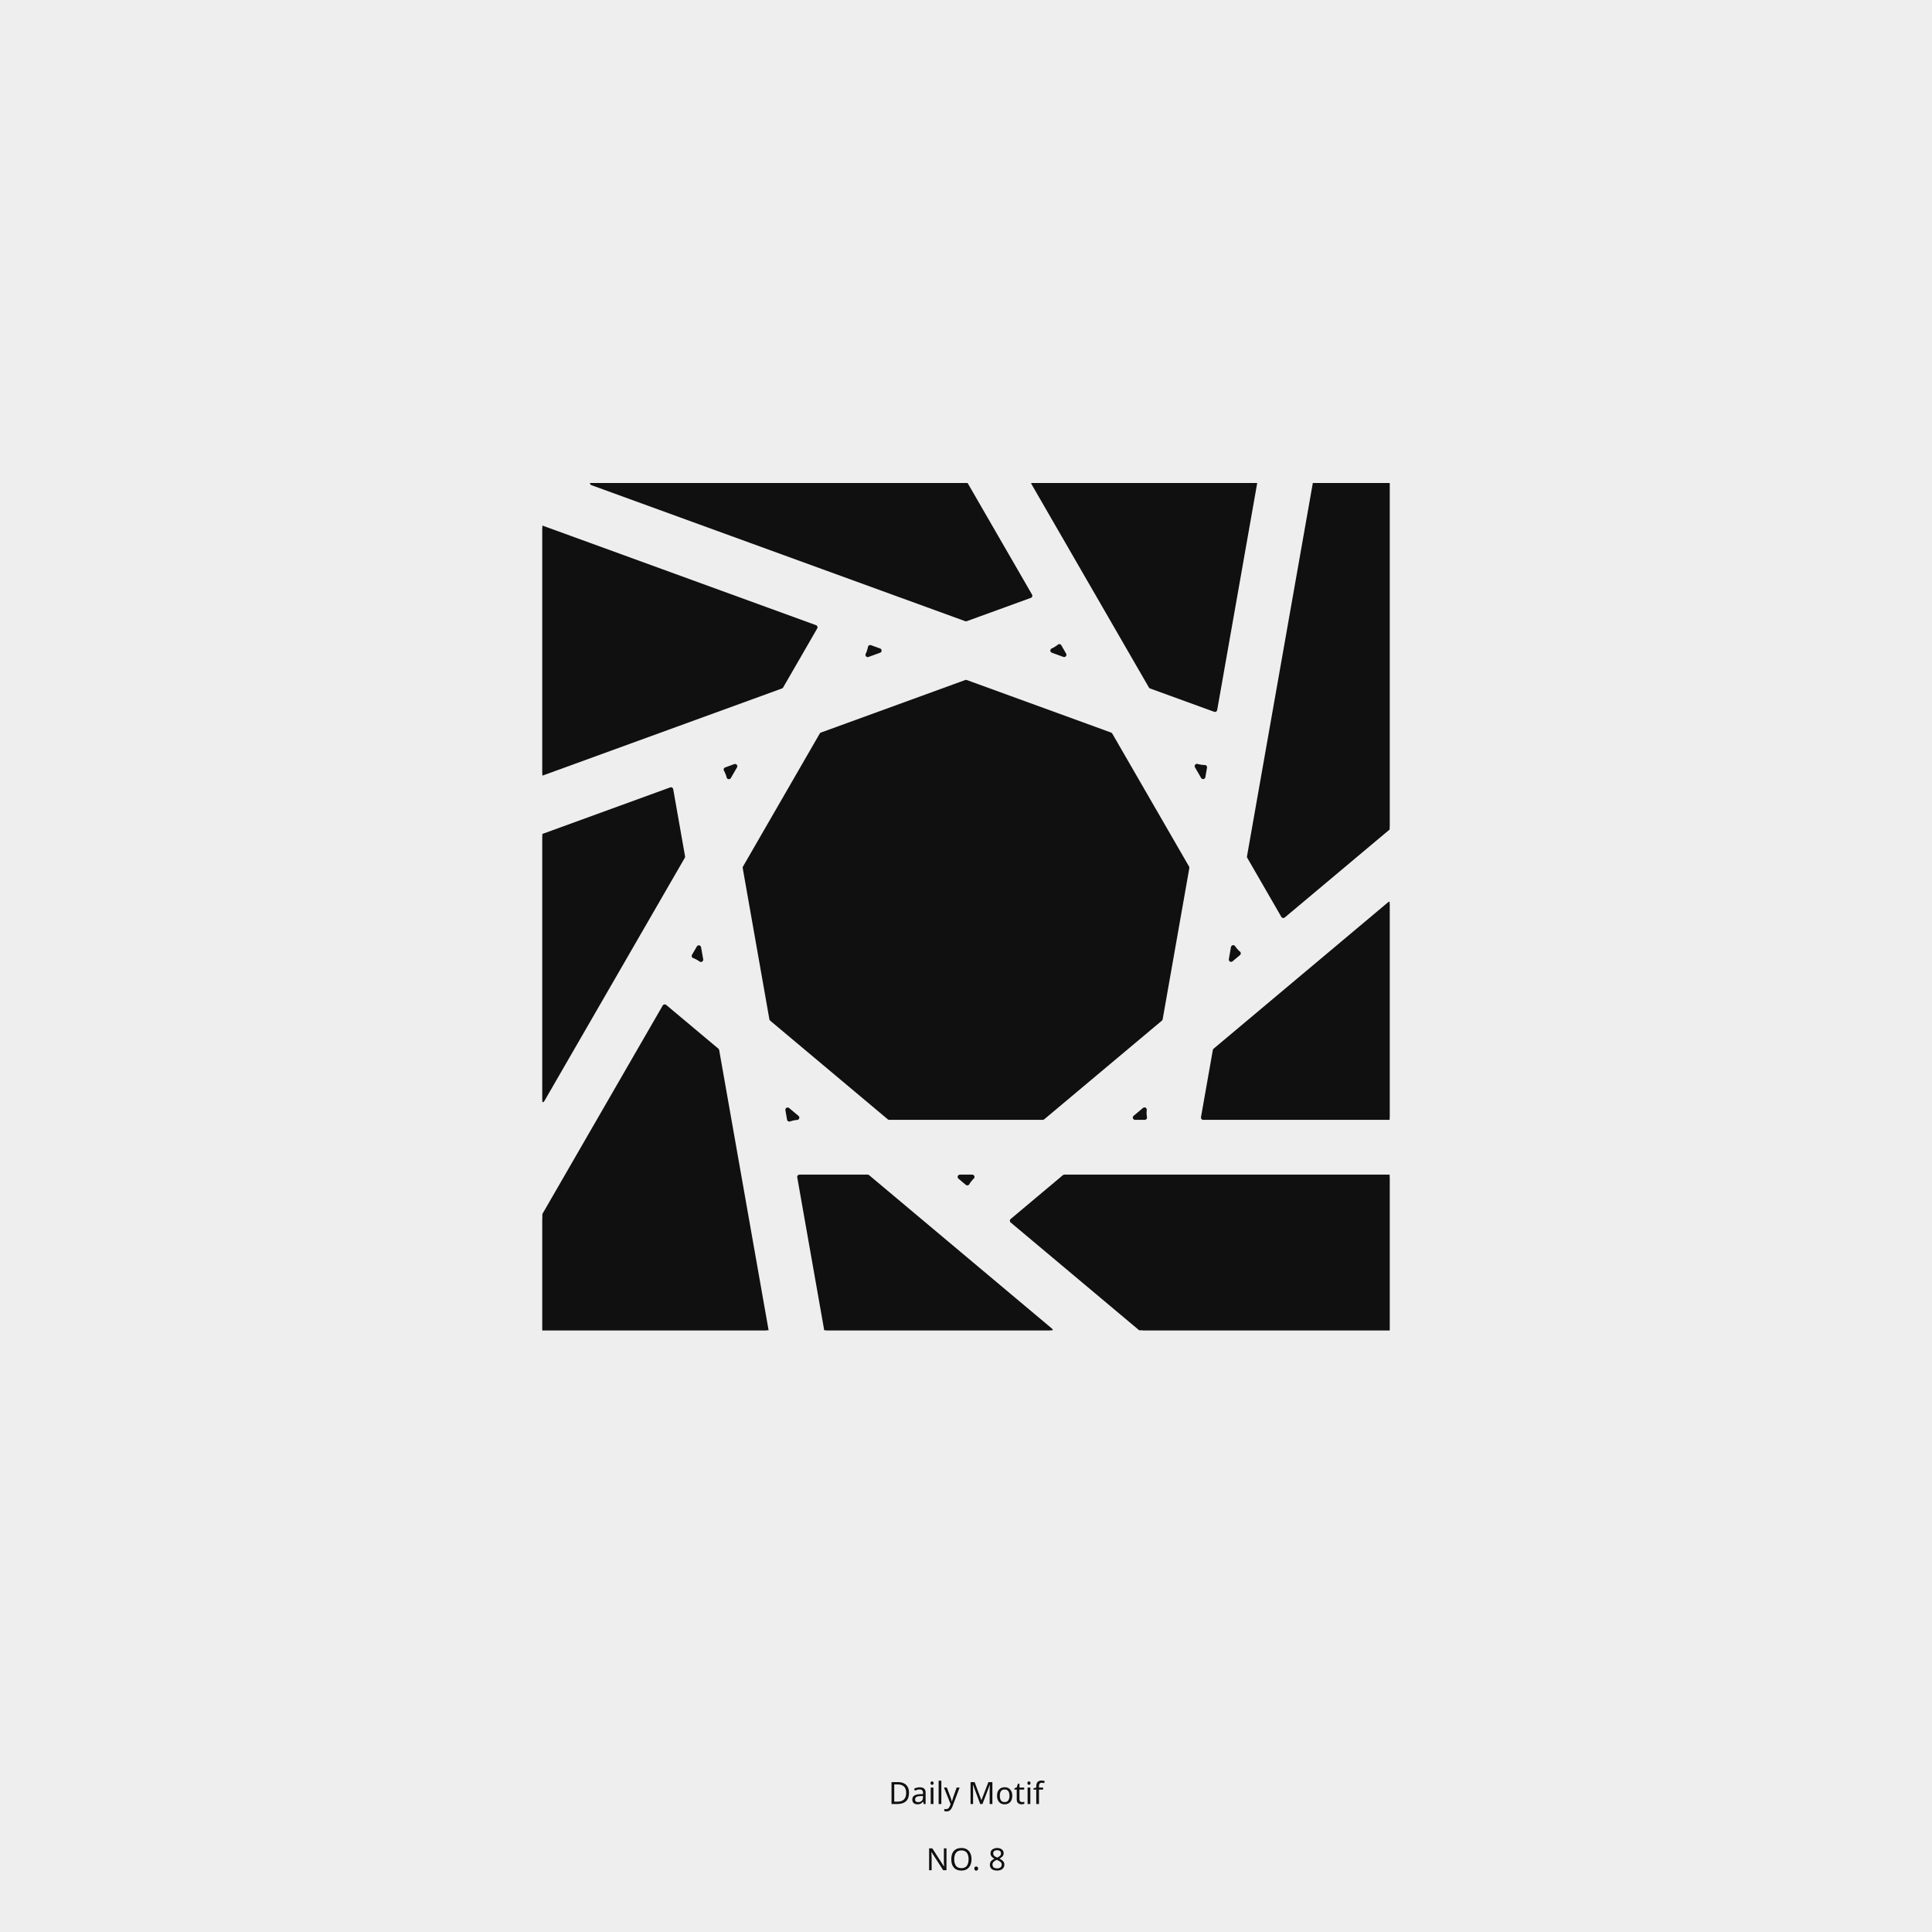
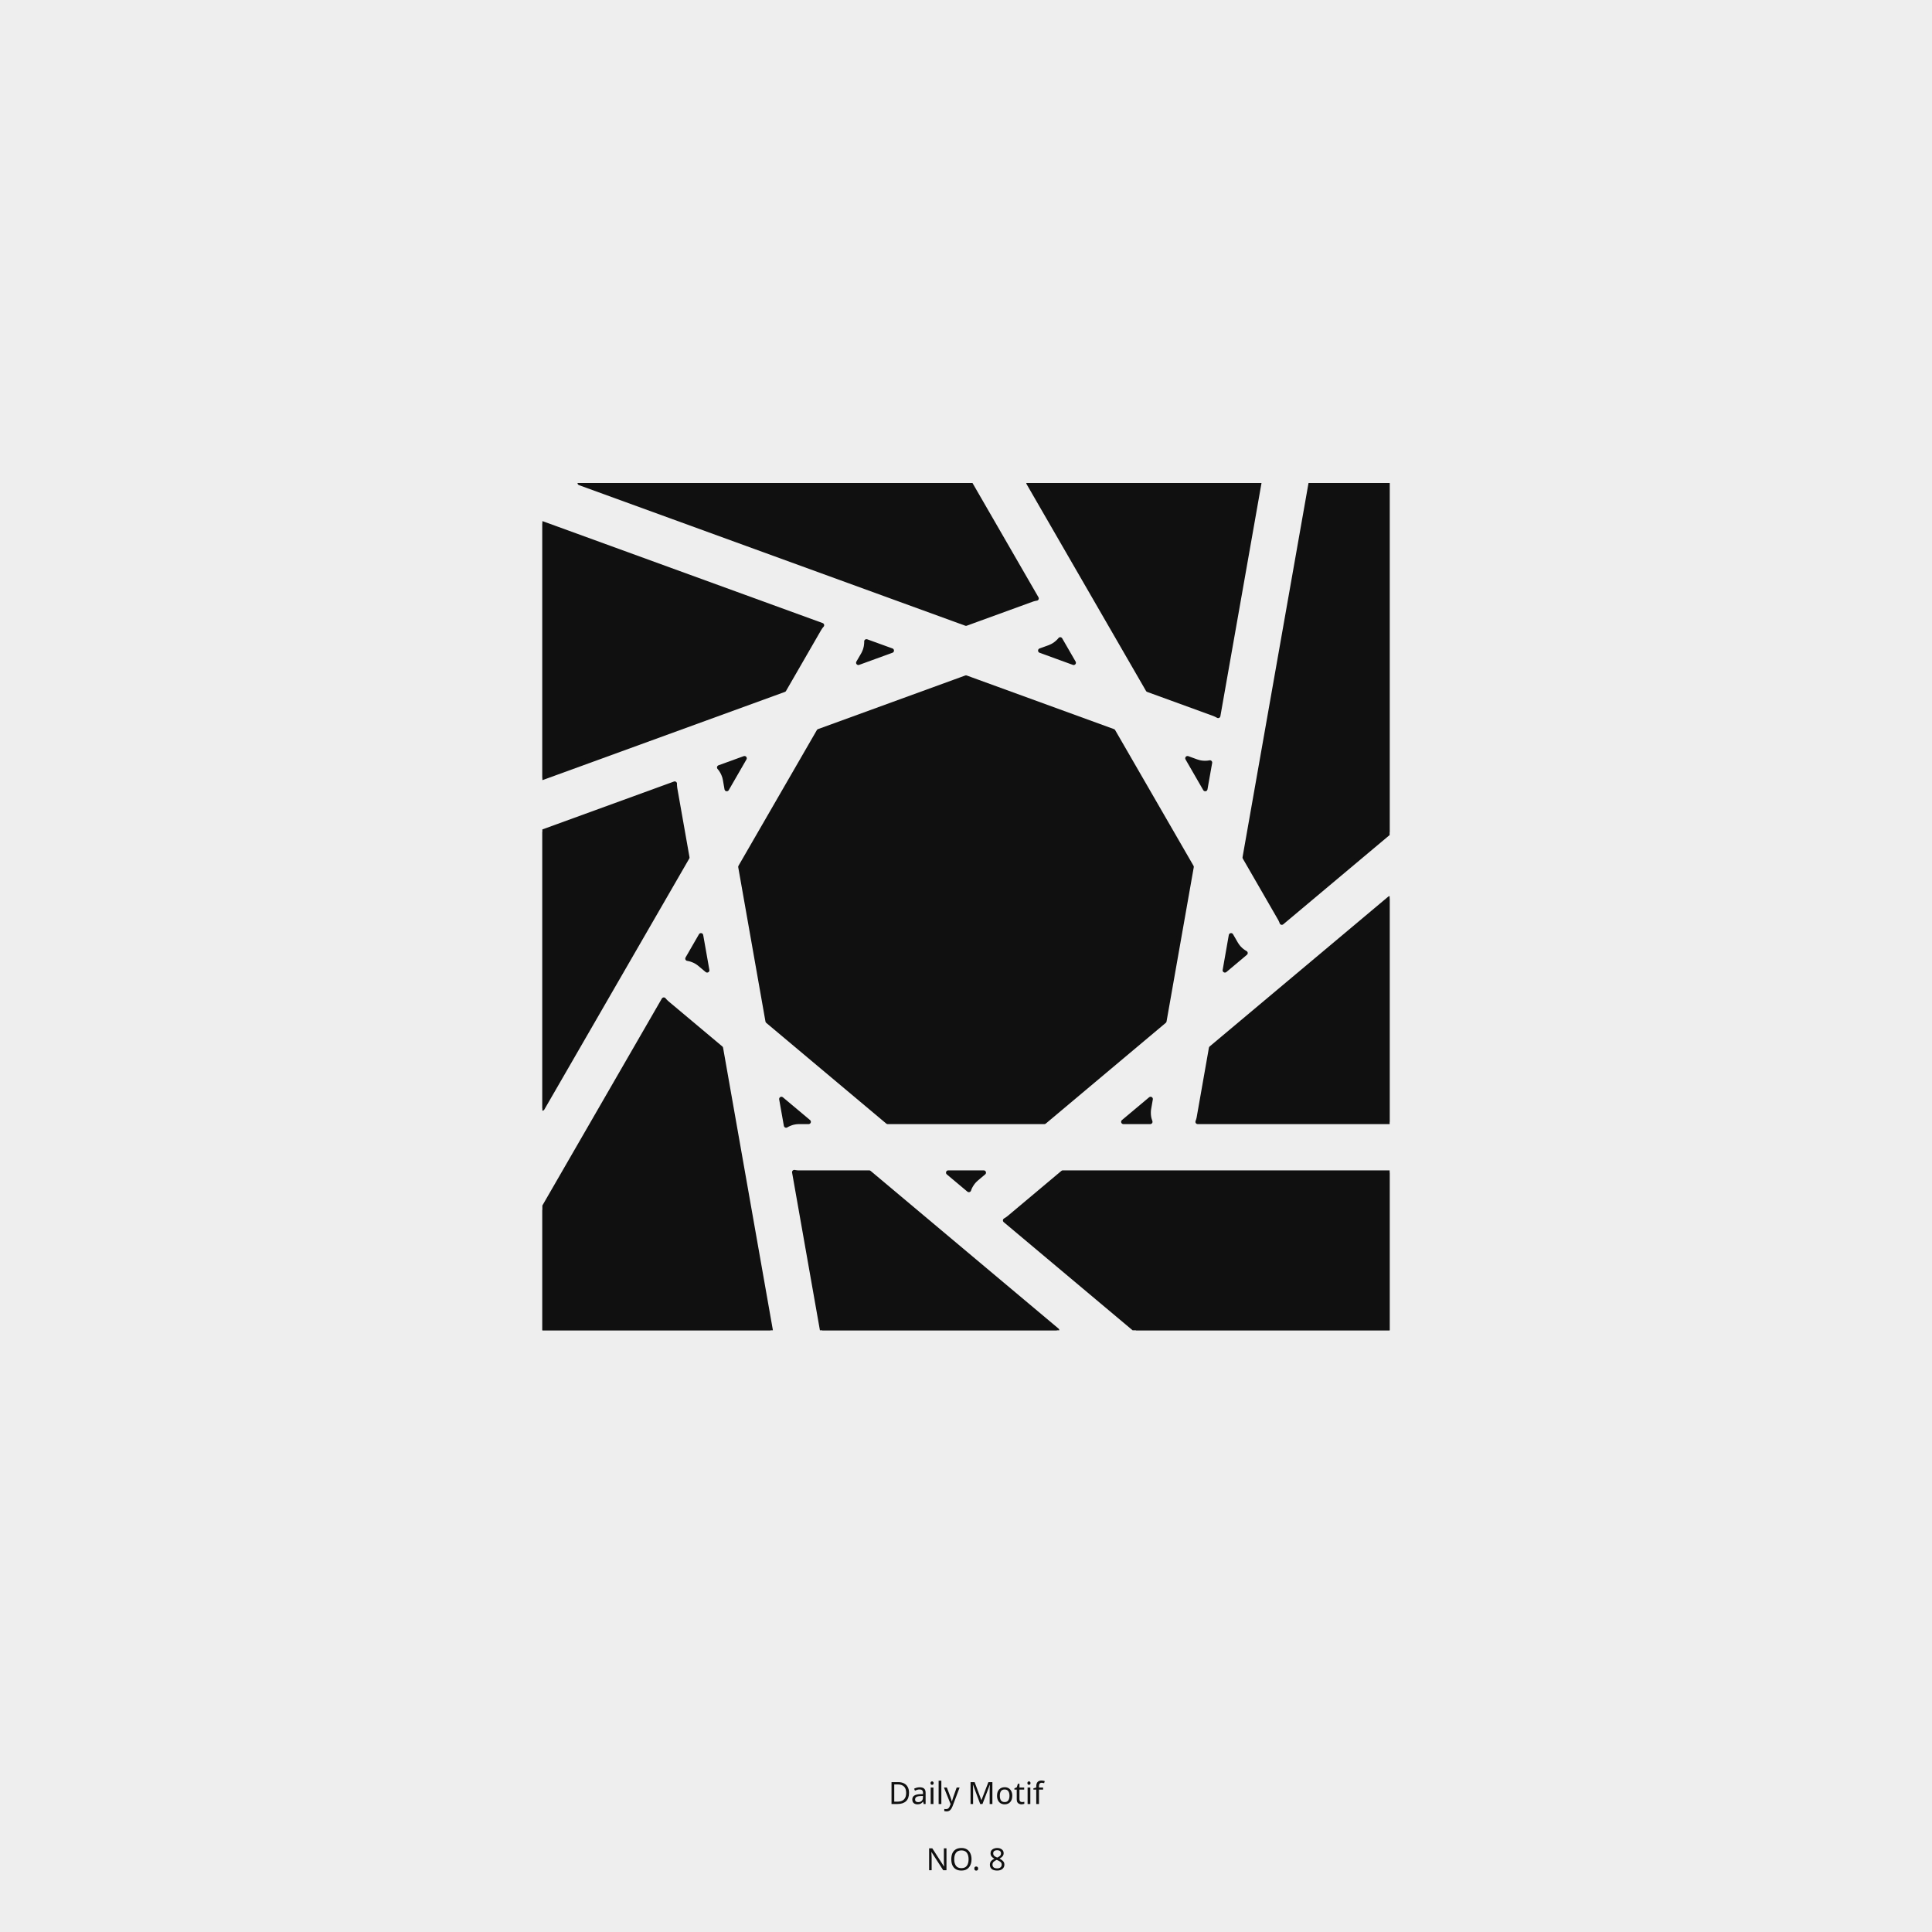
<svg xmlns="http://www.w3.org/2000/svg" class="svglite" width="453.54pt" height="453.54pt" viewBox="0 0 453.54 453.54">
  <defs>
    <style type="text/css">
    .svglite line, .svglite polyline, .svglite polygon, .svglite path, .svglite rect, .svglite circle {
      fill: none;
      stroke: #000000;
      stroke-linecap: round;
      stroke-linejoin: round;
      stroke-miterlimit: 10.00;
    }
  </style>
  </defs>
  <rect width="100%" height="100%" style="stroke: none; fill: #EEEEEE;" />
  <defs>
    <clipPath id="cpMC4wMHw0NTMuNTR8MC4wMHw0NTMuNTQ=">
      <rect x="0.00" y="0.00" width="453.54" height="453.54" />
    </clipPath>
  </defs>
  <g clip-path="url(#cpMC4wMHw0NTMuNTR8MC4wMHw0NTMuNTQ=)">
</g>
  <defs>
    <clipPath id="cpMTMuOTN8NDM5LjYxfDAuMDB8NDUzLjU0">
      <rect x="13.93" y="0.00" width="425.67" height="453.54" />
    </clipPath>
  </defs>
  <g clip-path="url(#cpMTMuOTN8NDM5LjYxfDAuMDB8NDUzLjU0)">
    <rect x="13.93" y="0.00" width="425.67" height="453.54" style="stroke-width: 2.13; stroke: #EEEEEE; fill: #EEEEEE;" />
  </g>
  <g clip-path="url(#cpMC4wMHw0NTMuNTR8MC4wMHw0NTMuNTQ=)">
</g>
  <defs>
    <clipPath id="cpMTI3LjMyfDMyNi4yMnwxMTMuMzl8MzEyLjI5">
      <rect x="127.32" y="113.39" width="198.90" height="198.90" />
    </clipPath>
  </defs>
  <g clip-path="url(#cpMTI3LjMyfDMyNi4yMnwxMTMuMzl8MzEyLjI5)">
    <rect x="127.32" y="113.39" width="198.90" height="198.90" style="stroke-width: 0.75; stroke: #EEEEEE; fill: #EEEEEE;" />
-     <path d="M 246.60 312.29 L 194.03 312.29 L 187.68 276.28 L 203.68 276.28 L 246.60 312.29 Z" style="fill-rule: evenodd; fill: #101010; stroke-width: 1.07; stroke: #101010; stroke-linecap: butt;" />
-     <path d="M 179.89 312.29 L 127.32 312.29 L 127.32 286.06 L 156.04 236.31 L 168.30 246.59 L 179.89 312.29 Z" style="fill-rule: evenodd; fill: #101010; stroke-width: 1.07; stroke: #101010; stroke-linecap: butt;" />
-     <path d="M 184.90 260.52 L 187.11 262.37 L 186.88 262.39 L 186.52 262.44 L 186.16 262.51 L 185.81 262.59 L 185.46 262.70 L 185.29 262.75 L 184.90 260.52 Z" style="fill-rule: evenodd; fill: #101010; stroke-width: 1.07; stroke: #101010; stroke-linecap: butt;" />
-     <path d="M 127.32 258.21 L 127.32 196.34 L 157.51 185.35 L 160.29 201.11 L 127.32 258.21 Z" style="fill-rule: evenodd; fill: #101010; stroke-width: 1.07; stroke: #101010; stroke-linecap: butt;" />
-     <path d="M 170.41 180.66 L 172.55 179.88 L 171.10 182.38 L 171.04 182.16 L 170.93 181.81 L 170.80 181.47 L 170.66 181.14 L 170.50 180.81 L 170.41 180.66 Z" style="fill-rule: evenodd; fill: #101010; stroke-width: 1.07; stroke: #101010; stroke-linecap: butt;" />
-     <path d="M 192.90 172.47 L 226.77 160.14 L 260.64 172.47 L 278.67 203.69 L 272.41 239.19 L 244.79 262.35 L 208.75 262.35 L 181.14 239.19 L 174.88 203.69 L 192.90 172.47 Z" style="fill-rule: evenodd; fill: #101010; stroke-width: 1.07; stroke: #101010; stroke-linecap: butt;" />
-     <path d="M 164.55 225.29 L 164.36 225.16 L 164.05 224.96 L 163.74 224.78 L 163.41 224.62 L 163.08 224.47 L 162.91 224.41 L 164.05 222.45 L 164.55 225.29 Z" style="fill-rule: evenodd; fill: #101010; stroke-width: 1.07; stroke: #101010; stroke-linecap: butt;" />
-     <path d="M 127.32 181.52 L 127.32 123.94 L 191.38 147.26 L 183.38 161.12 L 127.32 181.52 Z" style="fill-rule: evenodd; fill: #101010; stroke-width: 1.07; stroke: #101010; stroke-linecap: butt;" />
-     <path d="M 204.28 151.96 L 206.42 152.73 L 203.70 153.72 L 203.80 153.51 L 203.94 153.18 L 204.06 152.83 L 204.16 152.48 L 204.25 152.13 L 204.28 151.96 Z" style="fill-rule: evenodd; fill: #101010; stroke-width: 1.07; stroke: #101010; stroke-linecap: butt;" />
-     <path d="M 139.02 113.39 L 148.21 113.39 L 226.53 113.39 L 241.81 139.85 L 226.77 145.32 L 139.02 113.39 Z" style="fill-rule: evenodd; fill: #101010; stroke-width: 1.07; stroke: #101010; stroke-linecap: butt;" />
-     <path d="M 248.68 151.74 L 249.81 153.71 L 247.10 152.72 L 247.31 152.63 L 247.63 152.46 L 247.94 152.27 L 248.25 152.07 L 248.54 151.86 L 248.68 151.74 Z" style="fill-rule: evenodd; fill: #101010; stroke-width: 1.07; stroke: #101010; stroke-linecap: butt;" />
-     <path d="M 242.61 113.39 L 294.59 113.39 L 285.21 166.59 L 270.17 161.12 L 242.61 113.39 Z" style="fill-rule: evenodd; fill: #101010; stroke-width: 1.07; stroke: #101010; stroke-linecap: butt;" />
-     <path d="M 282.82 180.12 L 282.43 182.36 L 280.98 179.85 L 281.21 179.91 L 281.56 179.99 L 281.92 180.05 L 282.28 180.09 L 282.65 180.12 L 282.82 180.12 Z" style="fill-rule: evenodd; fill: #101010; stroke-width: 1.07; stroke: #101010; stroke-linecap: butt;" />
-     <path d="M 308.73 113.39 L 326.22 113.39 L 326.22 194.03 L 301.26 214.97 L 293.26 201.11 L 308.73 113.39 Z" style="fill-rule: evenodd; fill: #101010; stroke-width: 1.07; stroke: #101010; stroke-linecap: butt;" />
-     <path d="M 290.74 223.80 L 289.00 225.26 L 289.50 222.41 L 289.63 222.61 L 289.86 222.89 L 290.09 223.17 L 290.34 223.44 L 290.61 223.69 L 290.74 223.80 Z" style="fill-rule: evenodd; fill: #101010; stroke-width: 1.07; stroke: #101010; stroke-linecap: butt;" />
-     <path d="M 326.22 212.20 L 326.22 262.35 L 282.46 262.35 L 285.24 246.59 L 326.22 212.20 Z" style="fill-rule: evenodd; fill: #101010; stroke-width: 1.07; stroke: #101010; stroke-linecap: butt;" />
-     <path d="M 268.73 262.35 L 266.46 262.35 L 268.67 260.50 L 268.65 260.73 L 268.63 261.09 L 268.63 261.46 L 268.66 261.82 L 268.70 262.18 L 268.73 262.35 Z" style="fill-rule: evenodd; fill: #101010; stroke-width: 1.07; stroke: #101010; stroke-linecap: butt;" />
-     <path d="M 326.22 276.28 L 326.22 312.29 L 268.26 312.29 L 237.60 286.57 L 249.86 276.28 L 326.22 276.28 Z" style="fill-rule: evenodd; fill: #101010; stroke-width: 1.07; stroke: #101010; stroke-linecap: butt;" />
-     <path d="M 227.08 277.74 L 225.34 276.28 L 228.23 276.28 L 228.07 276.44 L 227.82 276.71 L 227.59 276.99 L 227.37 277.28 L 227.17 277.59 L 227.08 277.74 Z" style="fill-rule: evenodd; fill: #101010; stroke-width: 1.07; stroke: #101010; stroke-linecap: butt;" />
+     <path d="M 248.14 312.29 L 193.02 312.29 L 186.47 275.17 L 186.68 275.21 L 186.99 275.25 L 187.30 275.28 L 187.61 275.28 L 204.04 275.28 L 248.14 312.29 Z" style="fill-rule: evenodd; fill: #101010; stroke-width: 1.07; stroke: #101010; stroke-linecap: butt;" />
+     <path d="M 180.90 312.29 L 127.32 312.29 L 127.32 284.07 L 155.83 234.68 L 155.96 234.84 L 156.17 235.07 L 156.40 235.29 L 156.63 235.50 L 169.22 246.06 L 180.90 312.29 Z" style="fill-rule: evenodd; fill: #101010; stroke-width: 1.07; stroke: #101010; stroke-linecap: butt;" />
+     <path d="M 183.44 258.00 L 189.82 263.35 L 187.61 263.35 L 187.30 263.36 L 186.99 263.38 L 186.68 263.42 L 186.37 263.48 L 186.06 263.55 L 185.77 263.64 L 185.47 263.75 L 185.18 263.87 L 184.90 264.00 L 184.63 264.15 L 184.54 264.20 L 183.44 258.00 Z" style="fill-rule: evenodd; fill: #101010; stroke-width: 1.07; stroke: #101010; stroke-linecap: butt;" />
+     <path d="M 127.32 260.20 L 127.32 195.28 L 158.39 183.97 L 158.38 184.18 L 158.40 184.49 L 158.43 184.80 L 158.47 185.11 L 161.33 201.30 L 127.32 260.20 Z" style="fill-rule: evenodd; fill: #101010; stroke-width: 1.07; stroke: #101010; stroke-linecap: butt;" />
+     <path d="M 168.85 180.16 L 174.77 178.01 L 170.61 185.22 L 170.23 183.04 L 170.16 182.73 L 170.09 182.43 L 169.99 182.13 L 169.88 181.84 L 169.76 181.56 L 169.62 181.28 L 169.46 181.00 L 169.30 180.74 L 169.12 180.49 L 168.92 180.24 L 168.85 180.16 Z" style="fill-rule: evenodd; fill: #101010; stroke-width: 1.07; stroke: #101010; stroke-linecap: butt;" />
+     <path d="M 192.22 171.66 L 226.77 159.08 L 261.32 171.66 L 279.71 203.50 L 273.32 239.71 L 245.16 263.35 L 208.39 263.35 L 180.22 239.71 L 173.83 203.50 L 192.22 171.66 Z" style="fill-rule: evenodd; fill: #101010; stroke-width: 1.07; stroke: #101010; stroke-linecap: butt;" />
+     <path d="M 166.00 227.78 L 164.30 226.36 L 164.06 226.16 L 163.80 225.98 L 163.54 225.81 L 163.27 225.66 L 162.99 225.52 L 162.70 225.40 L 162.41 225.29 L 162.11 225.19 L 161.81 225.12 L 161.50 225.05 L 161.40 225.04 L 164.55 219.58 L 166.00 227.78 Z" style="fill-rule: evenodd; fill: #101010; stroke-width: 1.07; stroke: #101010; stroke-linecap: butt;" />
+     <path d="M 127.32 182.58 L 127.32 122.89 L 192.94 146.77 L 192.80 146.93 L 192.61 147.17 L 192.44 147.43 L 192.27 147.70 L 184.06 161.93 L 127.32 182.58 Z" style="fill-rule: evenodd; fill: #101010; stroke-width: 1.07; stroke: #101010; stroke-linecap: butt;" />
+     <path d="M 203.40 150.58 L 209.33 152.73 L 201.50 155.58 L 202.61 153.67 L 202.76 153.39 L 202.89 153.11 L 203.01 152.82 L 203.12 152.53 L 203.20 152.23 L 203.28 151.92 L 203.33 151.62 L 203.37 151.31 L 203.40 150.99 L 203.41 150.68 L 203.40 150.58 Z" style="fill-rule: evenodd; fill: #101010; stroke-width: 1.07; stroke: #101010; stroke-linecap: butt;" />
+     <path d="M 136.11 113.39 L 143.61 113.39 L 227.68 113.39 L 243.32 140.48 L 243.12 140.51 L 242.81 140.58 L 242.51 140.66 L 242.21 140.76 L 226.77 146.38 L 136.11 113.39 Z" style="fill-rule: evenodd; fill: #101010; stroke-width: 1.07; stroke: #101010; stroke-linecap: butt;" />
+     <path d="M 248.89 150.12 L 252.04 155.58 L 244.22 152.73 L 246.30 151.98 L 246.59 151.86 L 246.87 151.73 L 247.15 151.59 L 247.42 151.43 L 247.68 151.26 L 247.93 151.07 L 248.17 150.87 L 248.40 150.66 L 248.62 150.44 L 248.83 150.21 L 248.89 150.12 Z" style="fill-rule: evenodd; fill: #101010; stroke-width: 1.07; stroke: #101010; stroke-linecap: butt;" />
+     <path d="M 241.46 113.39 L 295.60 113.39 L 285.96 168.04 L 285.78 167.94 L 285.51 167.80 L 285.22 167.67 L 284.93 167.55 L 269.49 161.93 L 241.46 113.39 Z" style="fill-rule: evenodd; fill: #101010; stroke-width: 1.07; stroke: #101010; stroke-linecap: butt;" />
+     <path d="M 284.03 179.01 L 282.93 185.22 L 278.77 178.01 L 280.85 178.77 L 281.14 178.86 L 281.45 178.95 L 281.75 179.02 L 282.06 179.07 L 282.37 179.10 L 282.68 179.12 L 282.99 179.12 L 283.31 179.11 L 283.62 179.08 L 283.93 179.03 L 284.03 179.01 Z" style="fill-rule: evenodd; fill: #101010; stroke-width: 1.07; stroke: #101010; stroke-linecap: butt;" />
+     <path d="M 307.72 113.39 L 326.22 113.39 L 326.22 195.33 L 300.91 216.57 L 300.84 216.37 L 300.72 216.09 L 300.58 215.80 L 300.43 215.53 L 292.22 201.30 L 307.72 113.39 Z" style="fill-rule: evenodd; fill: #101010; stroke-width: 1.07; stroke: #101010; stroke-linecap: butt;" />
+     <path d="M 292.37 223.73 L 287.55 227.78 L 288.99 219.58 L 290.10 221.50 L 290.26 221.76 L 290.44 222.02 L 290.63 222.27 L 290.83 222.51 L 291.05 222.73 L 291.27 222.95 L 291.51 223.15 L 291.76 223.34 L 292.02 223.52 L 292.28 223.68 L 292.37 223.73 Z" style="fill-rule: evenodd; fill: #101010; stroke-width: 1.07; stroke: #101010; stroke-linecap: butt;" />
+     <path d="M 326.22 210.91 L 326.22 263.35 L 281.16 263.35 L 281.23 263.16 L 281.33 262.86 L 281.41 262.55 L 281.47 262.25 L 284.32 246.06 L 326.22 210.91 Z" style="fill-rule: evenodd; fill: #101010; stroke-width: 1.07; stroke: #101010; stroke-linecap: butt;" />
+     <path d="M 270.02 263.35 L 263.72 263.35 L 270.10 258.00 L 269.72 260.18 L 269.67 260.49 L 269.64 260.80 L 269.63 261.11 L 269.63 261.42 L 269.65 261.73 L 269.68 262.04 L 269.73 262.35 L 269.80 262.66 L 269.89 262.96 L 269.99 263.25 L 270.02 263.35 Z" style="fill-rule: evenodd; fill: #101010; stroke-width: 1.07; stroke: #101010; stroke-linecap: butt;" />
+     <path d="M 326.22 275.28 L 326.22 312.29 L 266.71 312.29 L 235.97 286.49 L 236.15 286.39 L 236.41 286.22 L 236.67 286.04 L 236.91 285.85 L 249.50 275.28 L 326.22 275.28 Z" style="fill-rule: evenodd; fill: #101010; stroke-width: 1.07; stroke: #101010; stroke-linecap: butt;" />
+     <path d="M 227.44 279.33 L 222.61 275.28 L 230.93 275.28 L 229.24 276.70 L 229.01 276.91 L 228.78 277.13 L 228.57 277.36 L 228.37 277.60 L 228.19 277.85 L 228.02 278.11 L 227.86 278.38 L 227.71 278.66 L 227.58 278.94 L 227.47 279.24 L 227.44 279.33 Z" style="fill-rule: evenodd; fill: #101010; stroke-width: 1.07; stroke: #101010; stroke-linecap: butt;" />
  </g>
  <g clip-path="url(#cpMC4wMHw0NTMuNTR8MC4wMHw0NTMuNTQ=)">
    <text x="226.77" y="423.49" text-anchor="middle" style="font-size: 7.20px; font-weight: 500; fill: #101010; font-family: Virtuous Slab;" textLength="42.54px" lengthAdjust="spacingAndGlyphs">Daily Motif</text>
    <text x="226.77" y="431.27" text-anchor="middle" style="font-size: 7.20px; font-weight: 500; fill: #101010; font-family: Virtuous Slab;" textLength="0.00px" lengthAdjust="spacingAndGlyphs" />
    <text x="226.77" y="439.04" text-anchor="middle" style="font-size: 7.20px; font-weight: 500; fill: #101010; font-family: Virtuous Slab;" textLength="21.61px" lengthAdjust="spacingAndGlyphs">NO. 8</text>
  </g>
</svg>
